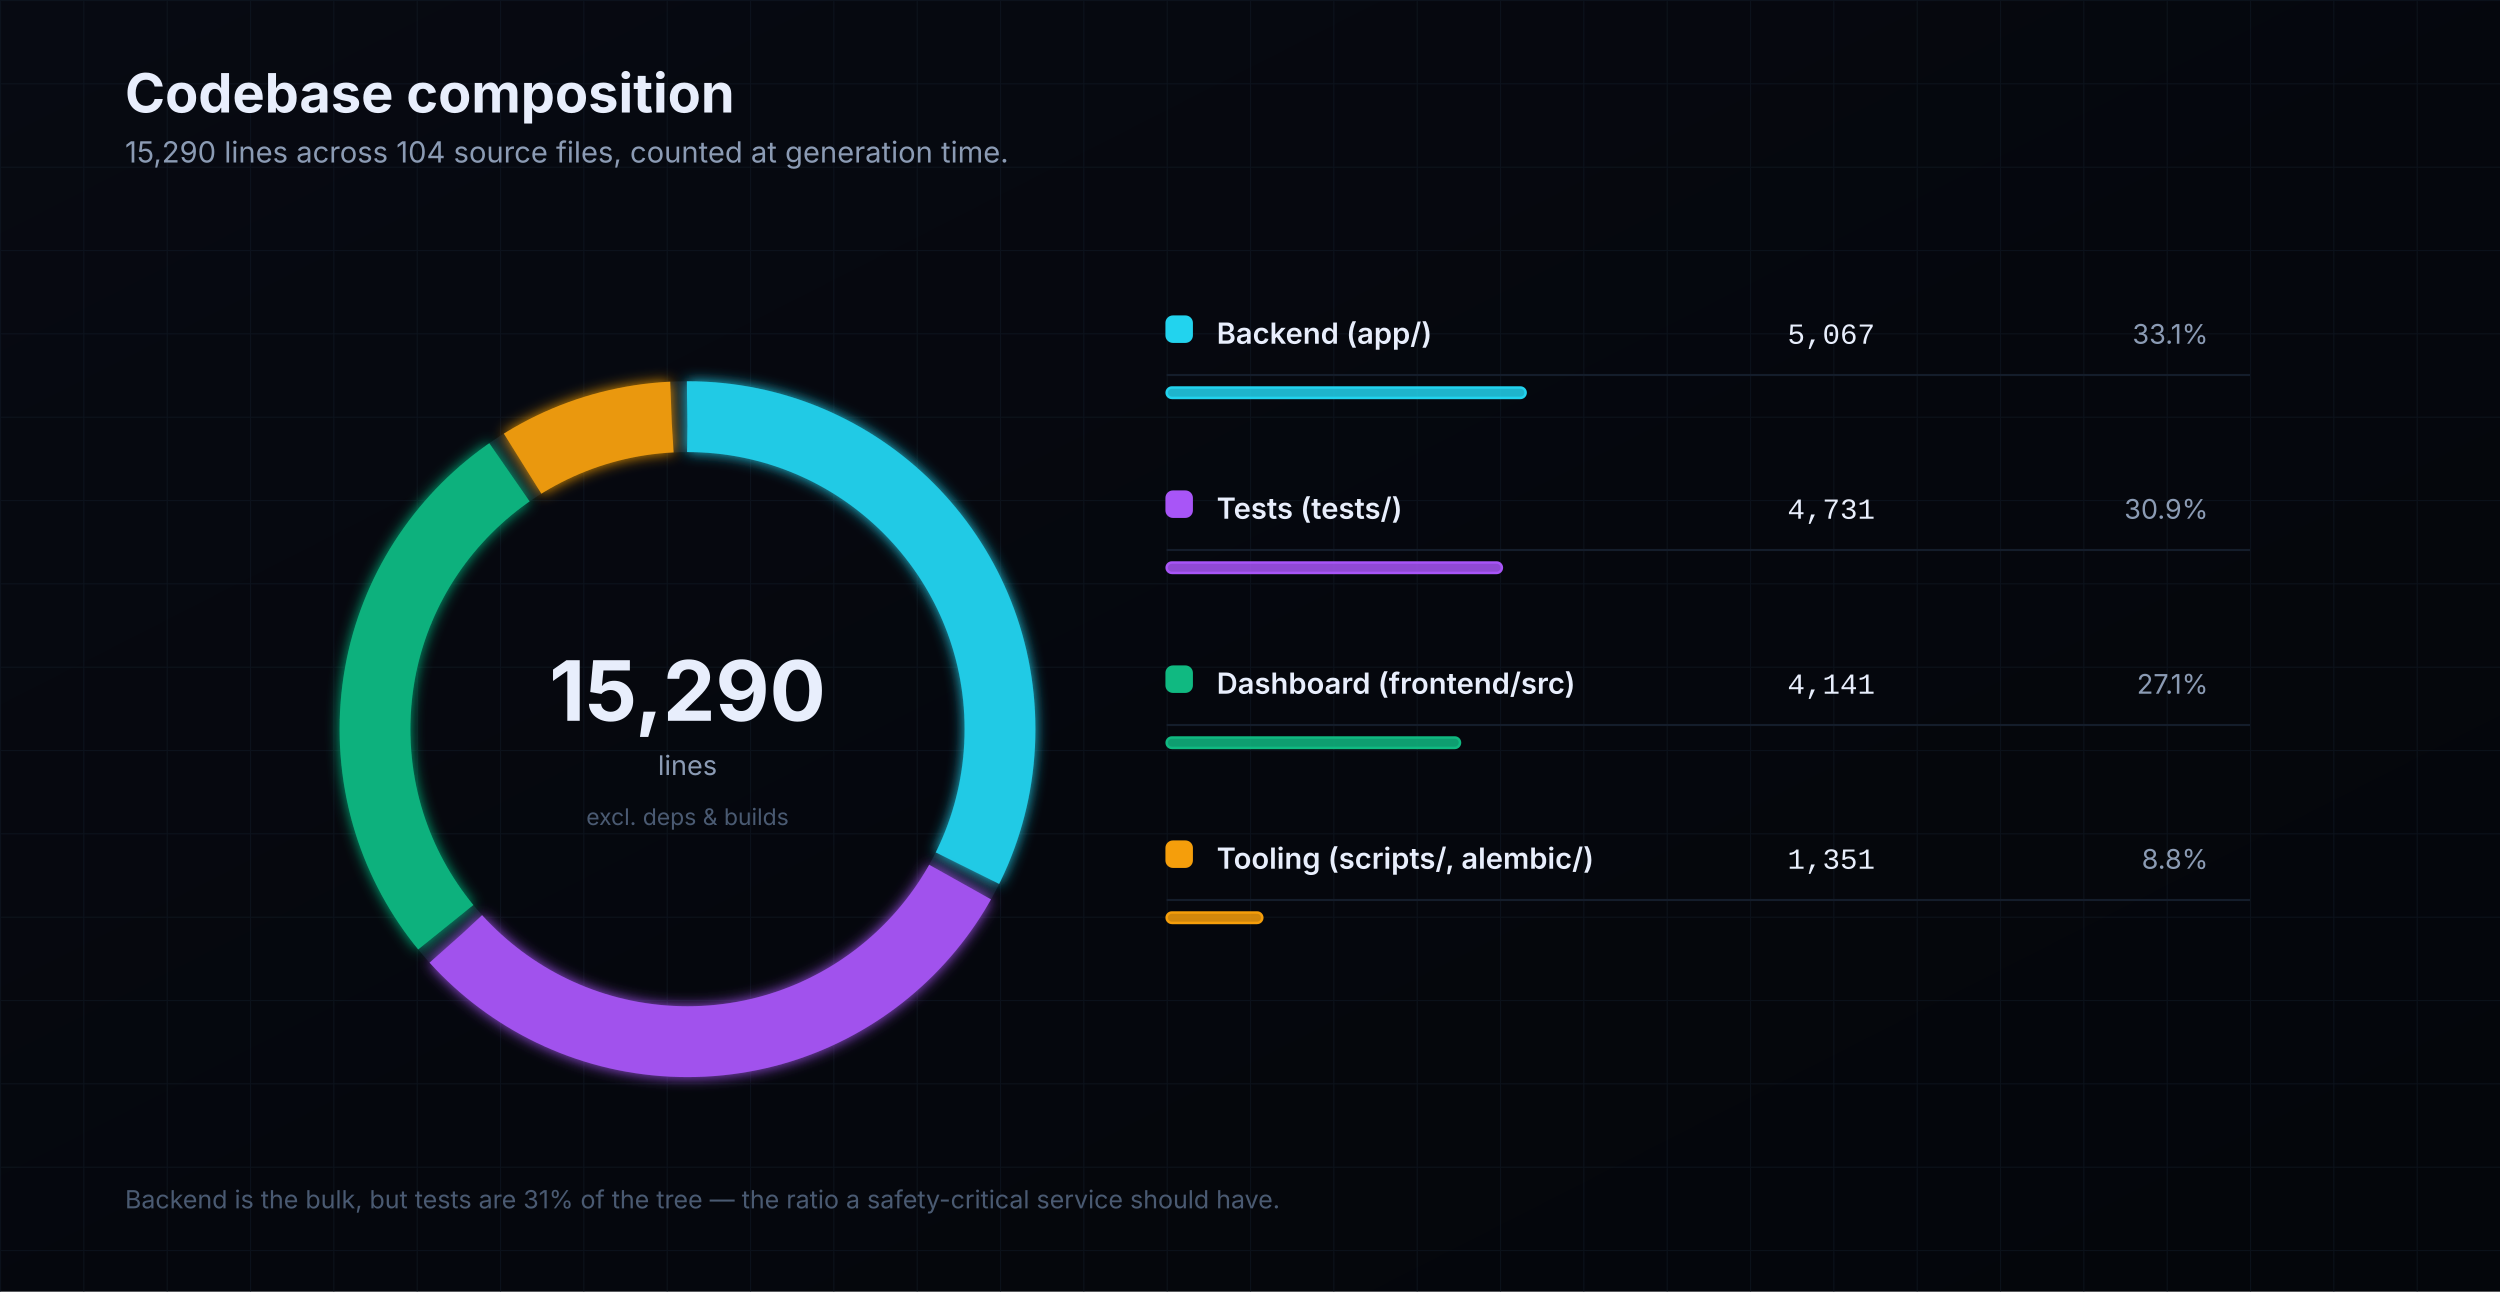
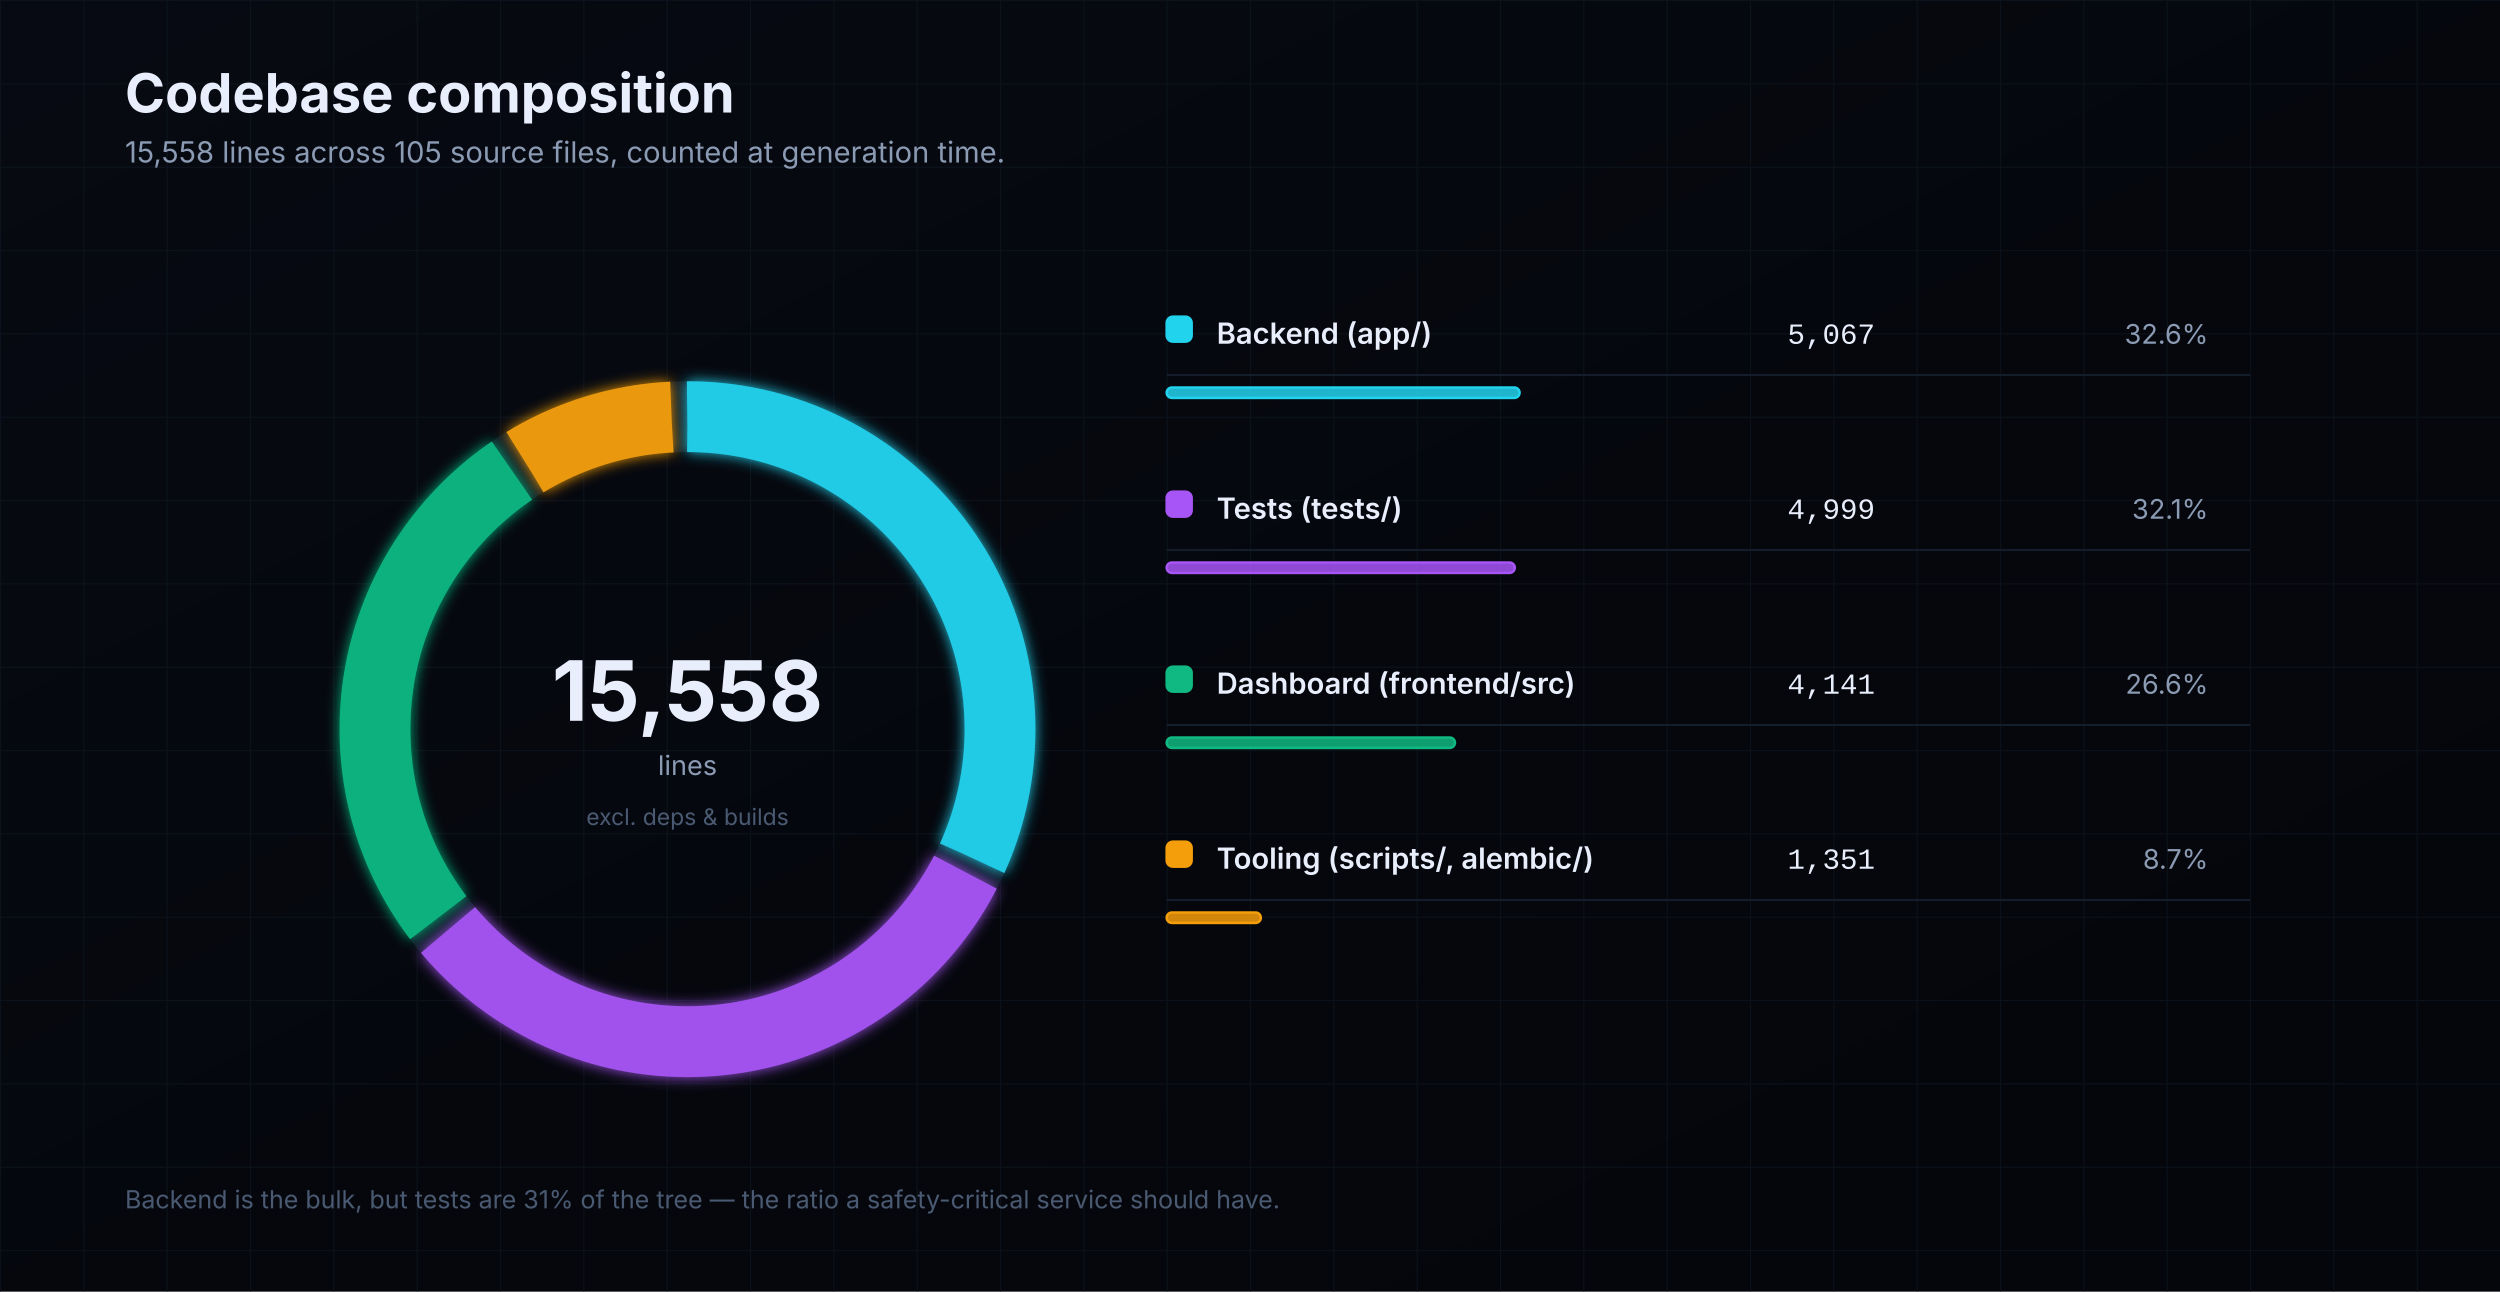
<svg xmlns="http://www.w3.org/2000/svg" width="1200" height="620" viewBox="0 0 1200 620" role="img" aria-label="Codebase composition">
  <defs>
    <linearGradient id="bg" x1="0" y1="0" x2="1" y2="1">
      <stop offset="0%" stop-color="#070a12" />
      <stop offset="55%" stop-color="#05070d" />
      <stop offset="100%" stop-color="#04060b" />
    </linearGradient>
    <linearGradient id="word" x1="0" y1="0" x2="1" y2="0">
      <stop offset="0%" stop-color="#22d3ee" />
      <stop offset="50%" stop-color="#3b82f6" />
      <stop offset="100%" stop-color="#a855f7" />
    </linearGradient>
    <linearGradient id="edge" x1="0" y1="0" x2="1" y2="0">
      <stop offset="0%" stop-color="#22d3ee" stop-opacity="0.55" />
      <stop offset="100%" stop-color="#a855f7" stop-opacity="0.35" />
    </linearGradient>
    <radialGradient id="halo" cx="50%" cy="50%" r="50%">
      <stop offset="0%" stop-color="#22d3ee" stop-opacity="0.20" />
      <stop offset="60%" stop-color="#3b82f6" stop-opacity="0.06" />
      <stop offset="100%" stop-color="#05070d" stop-opacity="0" />
    </radialGradient>
    <radialGradient id="halo2" cx="50%" cy="50%" r="50%">
      <stop offset="0%" stop-color="#a855f7" stop-opacity="0.16" />
      <stop offset="100%" stop-color="#05070d" stop-opacity="0" />
    </radialGradient>
    <filter id="glow" x="-80%" y="-300%" width="260%" height="700%">
      <feGaussianBlur stdDeviation="3.2" result="b" />
      <feMerge>
        <feMergeNode in="b" />
        <feMergeNode in="SourceGraphic" />
      </feMerge>
    </filter>
    <filter id="softglow" x="-60%" y="-60%" width="220%" height="220%">
      <feGaussianBlur stdDeviation="7" result="b" />
      <feMerge>
        <feMergeNode in="b" />
        <feMergeNode in="SourceGraphic" />
      </feMerge>
    </filter>
    <pattern id="grid" width="40" height="40" patternUnits="userSpaceOnUse">
      <path d="M40 0 H0 V40" fill="none" stroke="#111a26" stroke-width="1" />
    </pattern>
    <marker id="arrowhead" viewBox="0 0 10 10" refX="8" refY="5" markerWidth="6" markerHeight="6" orient="auto-start-reverse">
      <path d="M0,0 L10,5 L0,10 z" fill="#4a5a72" />
    </marker>
  </defs>
  <rect width="1200" height="620" fill="url(#bg)" />
  <rect width="1200" height="620" fill="url(#grid)" opacity="0.55" />
  <text x="60.0" y="54.0" font-family="Inter, 'Segoe UI', 'Helvetica Neue', Helvetica, Arial, sans-serif" font-size="26" font-weight="700" fill="#e8eefc" fill-opacity="1.0" text-anchor="start">Codebase composition</text>
-   <text x="60.0" y="78.0" font-family="Inter, 'Segoe UI', 'Helvetica Neue', Helvetica, Arial, sans-serif" font-size="14" font-weight="400" fill="#8b9bb4" fill-opacity="1.0" text-anchor="start">15,290 lines across 104 source files, counted at generation time.</text>
+   <text x="60.0" y="78.0" font-family="Inter, 'Segoe UI', 'Helvetica Neue', Helvetica, Arial, sans-serif" font-size="14" font-weight="400" fill="#8b9bb4" fill-opacity="1.0" text-anchor="start">15,558 lines across 105 source files, counted at generation time.</text>
  <circle cx="330.0" cy="350.0" r="150.0" fill="none" stroke="#111a26" stroke-width="34.0" />
-   <circle cx="330.0" cy="350.0" r="150.0" fill="none" stroke="#22d3ee" stroke-width="34.0" stroke-linecap="butt" stroke-dasharray="304.79 637.69" stroke-dashoffset="-0.00" transform="rotate(-90 330.0 350.0)" filter="url(#glow)" opacity="0.95" />
-   <circle cx="330.0" cy="350.0" r="150.0" fill="none" stroke="#a855f7" stroke-width="34.0" stroke-linecap="butt" stroke-dasharray="284.08 658.40" stroke-dashoffset="-312.33" transform="rotate(-90 330.0 350.0)" filter="url(#glow)" opacity="0.95" />
-   <circle cx="330.0" cy="350.0" r="150.0" fill="none" stroke="#10b981" stroke-width="34.0" stroke-linecap="butt" stroke-dasharray="247.71 694.77" stroke-dashoffset="-603.95" transform="rotate(-90 330.0 350.0)" filter="url(#glow)" opacity="0.95" />
-   <circle cx="330.0" cy="350.0" r="150.0" fill="none" stroke="#f59e0b" stroke-width="34.0" stroke-linecap="butt" stroke-dasharray="75.74 866.74" stroke-dashoffset="-859.20" transform="rotate(-90 330.0 350.0)" filter="url(#glow)" opacity="0.95" />
-   <text x="330.0" y="346.0" font-family="Inter, 'Segoe UI', 'Helvetica Neue', Helvetica, Arial, sans-serif" font-size="40" font-weight="700" fill="#e8eefc" fill-opacity="1.0" text-anchor="middle">15,290</text>
+   <circle cx="330.0" cy="350.0" r="150.0" fill="none" stroke="#22d3ee" stroke-width="34.0" stroke-linecap="butt" stroke-dasharray="299.41 643.07" stroke-dashoffset="-0.00" transform="rotate(-90 330.0 350.0)" filter="url(#glow)" opacity="0.95" />
+   <circle cx="330.0" cy="350.0" r="150.0" fill="none" stroke="#a855f7" stroke-width="34.0" stroke-linecap="butt" stroke-dasharray="295.29 647.19" stroke-dashoffset="-306.95" transform="rotate(-90 330.0 350.0)" filter="url(#glow)" opacity="0.95" />
+   <circle cx="330.0" cy="350.0" r="150.0" fill="none" stroke="#10b981" stroke-width="34.0" stroke-linecap="butt" stroke-dasharray="243.32 699.16" stroke-dashoffset="-609.78" transform="rotate(-90 330.0 350.0)" filter="url(#glow)" opacity="0.95" />
+   <circle cx="330.0" cy="350.0" r="150.0" fill="none" stroke="#f59e0b" stroke-width="34.0" stroke-linecap="butt" stroke-dasharray="74.30 868.18" stroke-dashoffset="-860.64" transform="rotate(-90 330.0 350.0)" filter="url(#glow)" opacity="0.95" />
+   <text x="330.0" y="346.0" font-family="Inter, 'Segoe UI', 'Helvetica Neue', Helvetica, Arial, sans-serif" font-size="40" font-weight="700" fill="#e8eefc" fill-opacity="1.0" text-anchor="middle">15,558</text>
  <text x="330.0" y="372.0" font-family="Inter, 'Segoe UI', 'Helvetica Neue', Helvetica, Arial, sans-serif" font-size="13" font-weight="400" fill="#8b9bb4" fill-opacity="1.0" text-anchor="middle">lines</text>
  <text x="330.0" y="396.0" font-family="Inter, 'Segoe UI', 'Helvetica Neue', Helvetica, Arial, sans-serif" font-size="11" font-weight="400" fill="#4a5a72" fill-opacity="1.0" text-anchor="middle">excl. deps &amp; builds</text>
  <rect x="560.0" y="152.0" width="12.0" height="12.0" rx="3" fill="#22d3ee" fill-opacity="1.0" stroke="#22d3ee" stroke-width="1.2" />
  <text x="584.0" y="165.0" font-family="Inter, 'Segoe UI', 'Helvetica Neue', Helvetica, Arial, sans-serif" font-size="14" font-weight="600" fill="#e8eefc" fill-opacity="1.0" text-anchor="start">Backend (app/)</text>
  <text x="900.0" y="165.0" font-family="'JetBrains Mono', 'SFMono-Regular', Consolas, 'Liberation Mono', monospace" font-size="14" font-weight="400" fill="#e8eefc" fill-opacity="1.0" text-anchor="end">5,067</text>
-   <text x="1060.0" y="165.0" font-family="Inter, 'Segoe UI', 'Helvetica Neue', Helvetica, Arial, sans-serif" font-size="13" font-weight="400" fill="#8b9bb4" fill-opacity="1.0" text-anchor="end">33.1%</text>
+   <text x="1060.0" y="165.0" font-family="Inter, 'Segoe UI', 'Helvetica Neue', Helvetica, Arial, sans-serif" font-size="13" font-weight="400" fill="#8b9bb4" fill-opacity="1.0" text-anchor="end">32.6%</text>
  <line x1="560" y1="180.0" x2="1080" y2="180.0" stroke="#141d2b" stroke-width="1" />
-   <rect x="560.0" y="186.0" width="172.3" height="5.0" rx="2.5" fill="#22d3ee" fill-opacity="0.85" stroke="#22d3ee" stroke-width="1.2" />
+   <rect x="560.0" y="186.0" width="169.4" height="5.0" rx="2.5" fill="#22d3ee" fill-opacity="0.85" stroke="#22d3ee" stroke-width="1.2" />
  <rect x="560.0" y="236.0" width="12.0" height="12.0" rx="3" fill="#a855f7" fill-opacity="1.0" stroke="#a855f7" stroke-width="1.2" />
  <text x="584.0" y="249.0" font-family="Inter, 'Segoe UI', 'Helvetica Neue', Helvetica, Arial, sans-serif" font-size="14" font-weight="600" fill="#e8eefc" fill-opacity="1.0" text-anchor="start">Tests (tests/)</text>
-   <text x="900.0" y="249.0" font-family="'JetBrains Mono', 'SFMono-Regular', Consolas, 'Liberation Mono', monospace" font-size="14" font-weight="400" fill="#e8eefc" fill-opacity="1.0" text-anchor="end">4,731</text>
-   <text x="1060.0" y="249.0" font-family="Inter, 'Segoe UI', 'Helvetica Neue', Helvetica, Arial, sans-serif" font-size="13" font-weight="400" fill="#8b9bb4" fill-opacity="1.0" text-anchor="end">30.9%</text>
+   <text x="900.0" y="249.0" font-family="'JetBrains Mono', 'SFMono-Regular', Consolas, 'Liberation Mono', monospace" font-size="14" font-weight="400" fill="#e8eefc" fill-opacity="1.0" text-anchor="end">4,999</text>
+   <text x="1060.0" y="249.0" font-family="Inter, 'Segoe UI', 'Helvetica Neue', Helvetica, Arial, sans-serif" font-size="13" font-weight="400" fill="#8b9bb4" fill-opacity="1.0" text-anchor="end">32.1%</text>
  <line x1="560" y1="264.0" x2="1080" y2="264.0" stroke="#141d2b" stroke-width="1" />
-   <rect x="560.0" y="270.0" width="160.9" height="5.0" rx="2.5" fill="#a855f7" fill-opacity="0.85" stroke="#a855f7" stroke-width="1.2" />
+   <rect x="560.0" y="270.0" width="167.1" height="5.0" rx="2.5" fill="#a855f7" fill-opacity="0.85" stroke="#a855f7" stroke-width="1.2" />
  <rect x="560.0" y="320.0" width="12.0" height="12.0" rx="3" fill="#10b981" fill-opacity="1.0" stroke="#10b981" stroke-width="1.2" />
  <text x="584.0" y="333.0" font-family="Inter, 'Segoe UI', 'Helvetica Neue', Helvetica, Arial, sans-serif" font-size="14" font-weight="600" fill="#e8eefc" fill-opacity="1.0" text-anchor="start">Dashboard (frontend/src)</text>
  <text x="900.0" y="333.0" font-family="'JetBrains Mono', 'SFMono-Regular', Consolas, 'Liberation Mono', monospace" font-size="14" font-weight="400" fill="#e8eefc" fill-opacity="1.0" text-anchor="end">4,141</text>
-   <text x="1060.0" y="333.0" font-family="Inter, 'Segoe UI', 'Helvetica Neue', Helvetica, Arial, sans-serif" font-size="13" font-weight="400" fill="#8b9bb4" fill-opacity="1.0" text-anchor="end">27.1%</text>
+   <text x="1060.0" y="333.0" font-family="Inter, 'Segoe UI', 'Helvetica Neue', Helvetica, Arial, sans-serif" font-size="13" font-weight="400" fill="#8b9bb4" fill-opacity="1.0" text-anchor="end">26.6%</text>
  <line x1="560" y1="348.0" x2="1080" y2="348.0" stroke="#141d2b" stroke-width="1" />
-   <rect x="560.0" y="354.0" width="140.8" height="5.0" rx="2.5" fill="#10b981" fill-opacity="0.85" stroke="#10b981" stroke-width="1.2" />
+   <rect x="560.0" y="354.0" width="138.4" height="5.0" rx="2.5" fill="#10b981" fill-opacity="0.85" stroke="#10b981" stroke-width="1.2" />
  <rect x="560.0" y="404.0" width="12.0" height="12.0" rx="3" fill="#f59e0b" fill-opacity="1.0" stroke="#f59e0b" stroke-width="1.2" />
  <text x="584.0" y="417.0" font-family="Inter, 'Segoe UI', 'Helvetica Neue', Helvetica, Arial, sans-serif" font-size="14" font-weight="600" fill="#e8eefc" fill-opacity="1.0" text-anchor="start">Tooling (scripts/, alembic/)</text>
  <text x="900.0" y="417.0" font-family="'JetBrains Mono', 'SFMono-Regular', Consolas, 'Liberation Mono', monospace" font-size="14" font-weight="400" fill="#e8eefc" fill-opacity="1.0" text-anchor="end">1,351</text>
-   <text x="1060.0" y="417.0" font-family="Inter, 'Segoe UI', 'Helvetica Neue', Helvetica, Arial, sans-serif" font-size="13" font-weight="400" fill="#8b9bb4" fill-opacity="1.0" text-anchor="end">8.8%</text>
+   <text x="1060.0" y="417.0" font-family="Inter, 'Segoe UI', 'Helvetica Neue', Helvetica, Arial, sans-serif" font-size="13" font-weight="400" fill="#8b9bb4" fill-opacity="1.0" text-anchor="end">8.7%</text>
  <line x1="560" y1="432.0" x2="1080" y2="432.0" stroke="#141d2b" stroke-width="1" />
-   <rect x="560.0" y="438.0" width="45.9" height="5.0" rx="2.5" fill="#f59e0b" fill-opacity="0.85" stroke="#f59e0b" stroke-width="1.2" />
+   <rect x="560.0" y="438.0" width="45.2" height="5.0" rx="2.5" fill="#f59e0b" fill-opacity="0.85" stroke="#f59e0b" stroke-width="1.2" />
  <text x="60.0" y="580.0" font-family="Inter, 'Segoe UI', 'Helvetica Neue', Helvetica, Arial, sans-serif" font-size="12" font-weight="400" fill="#4a5a72" fill-opacity="1.0" text-anchor="start">Backend is the bulk, but tests are 31% of the tree — the ratio a safety-critical service should have.</text>
</svg>
